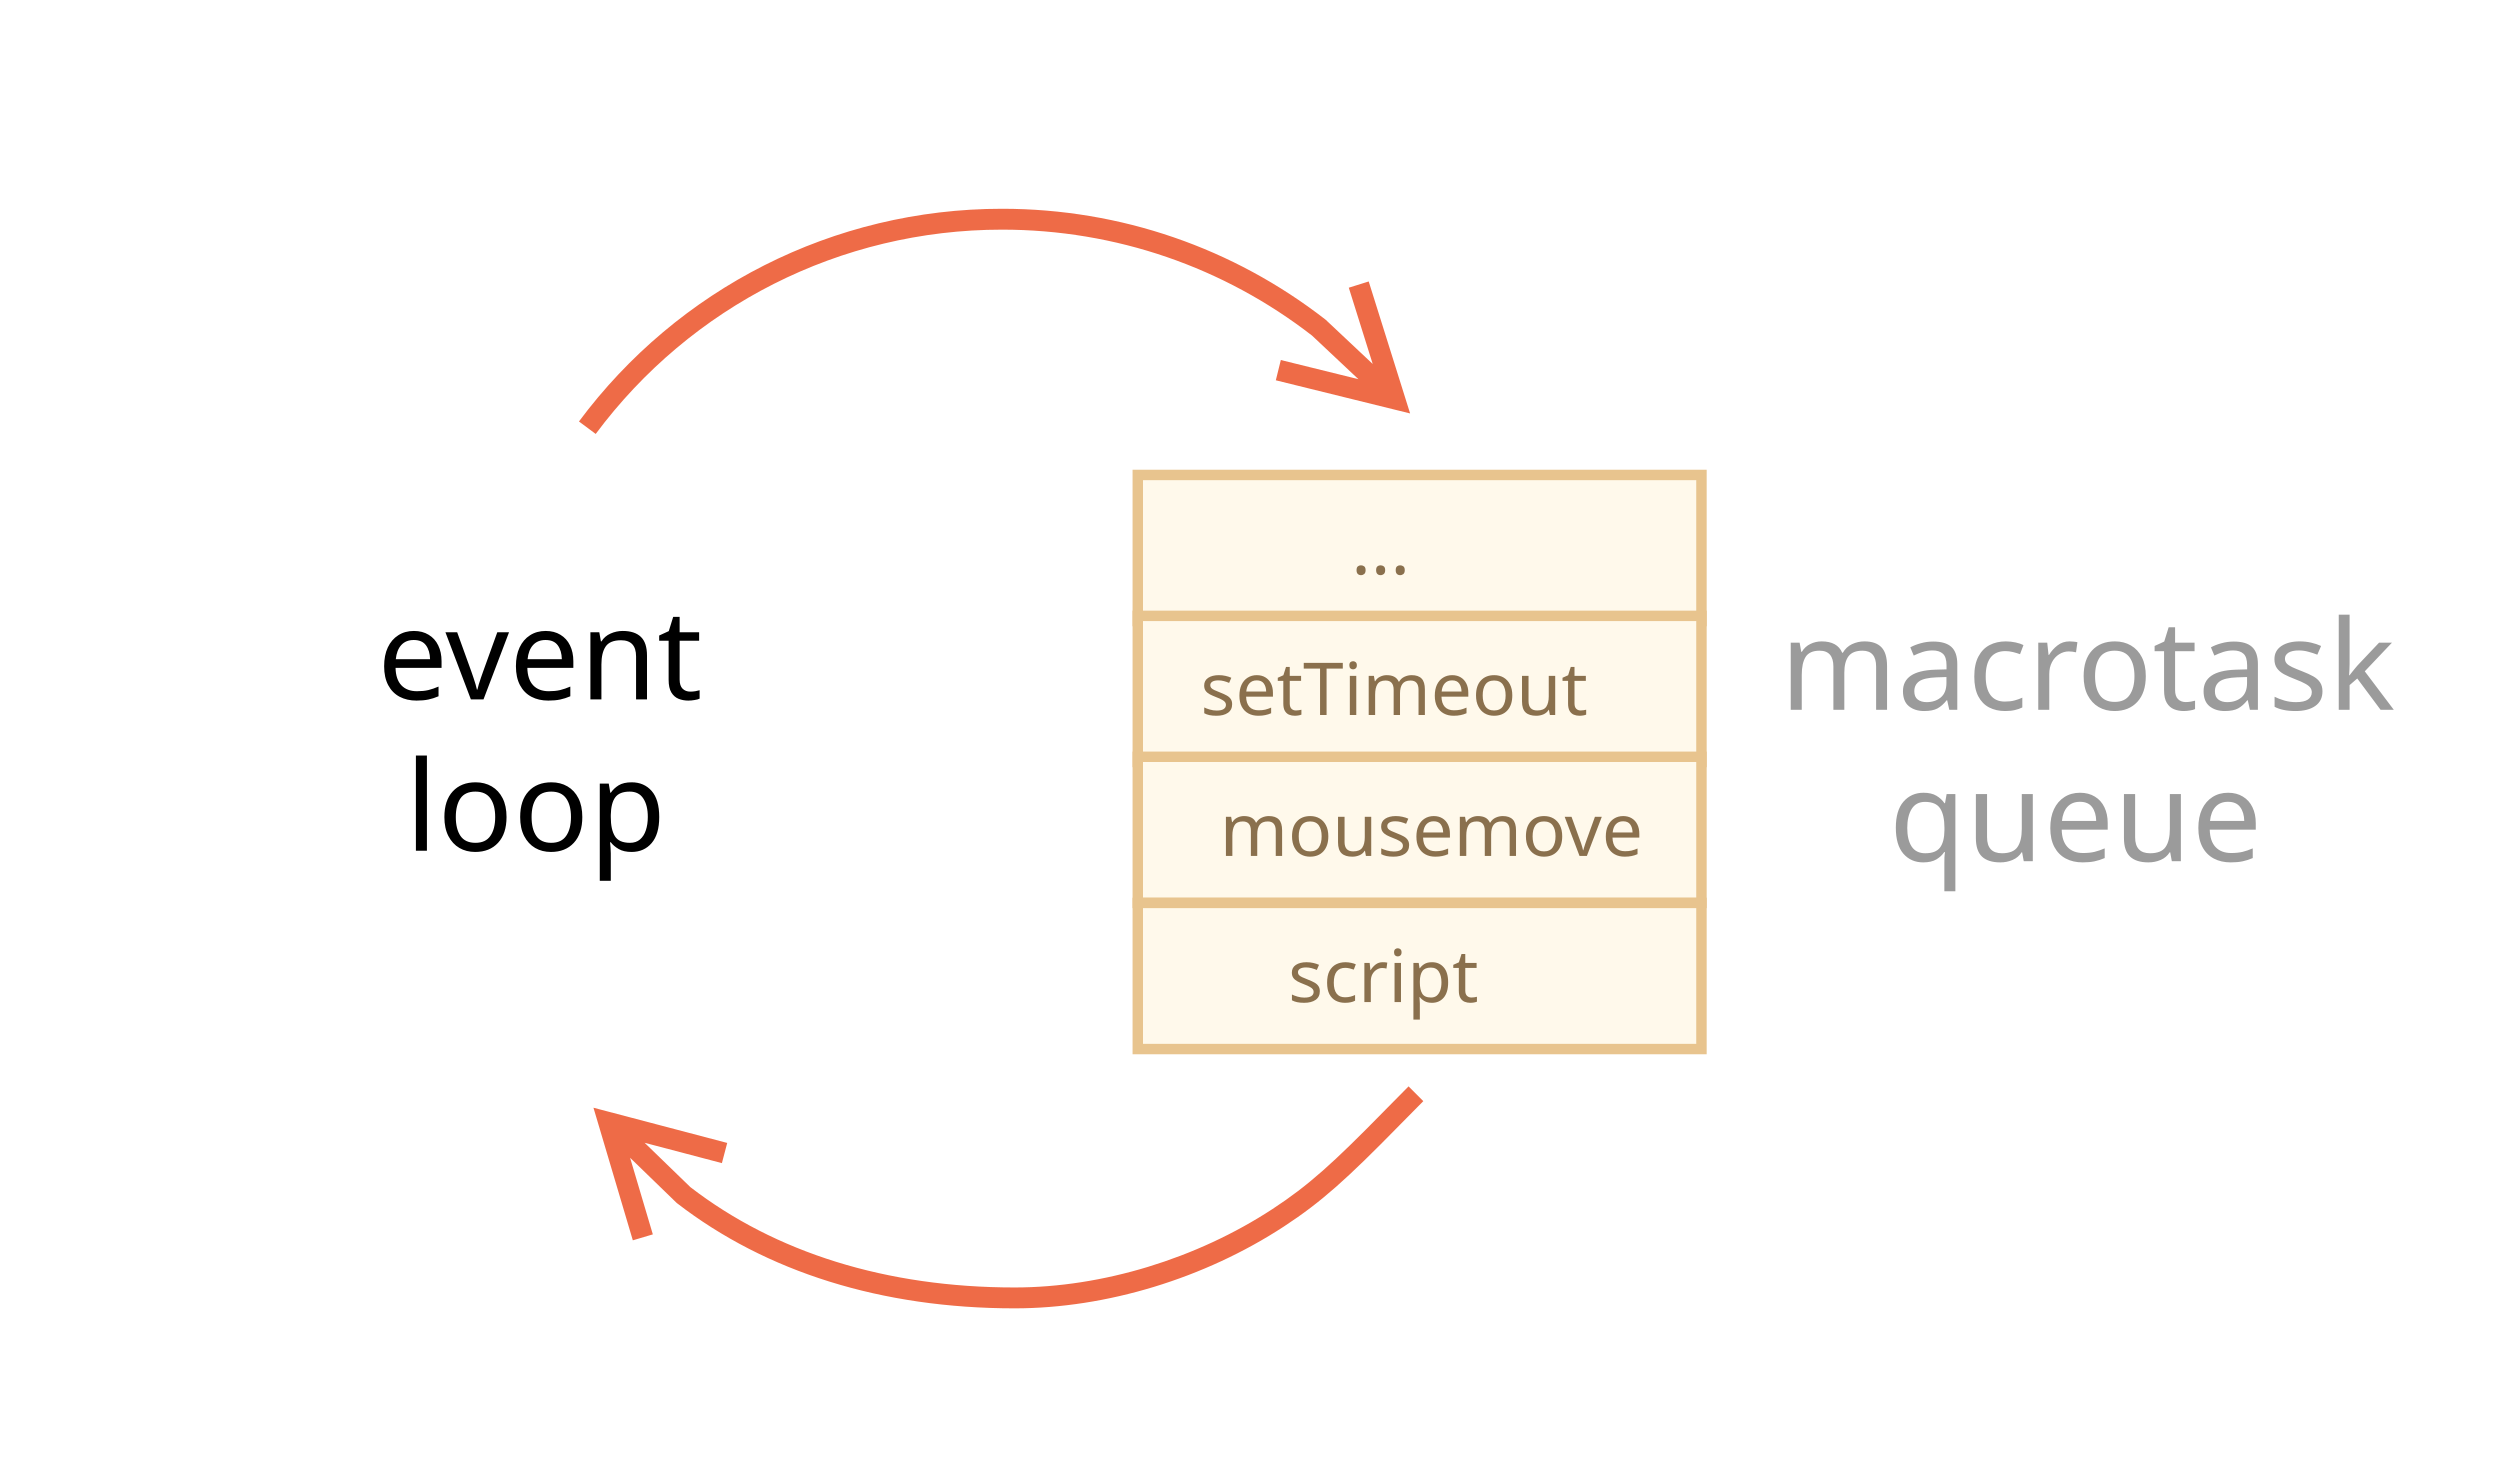
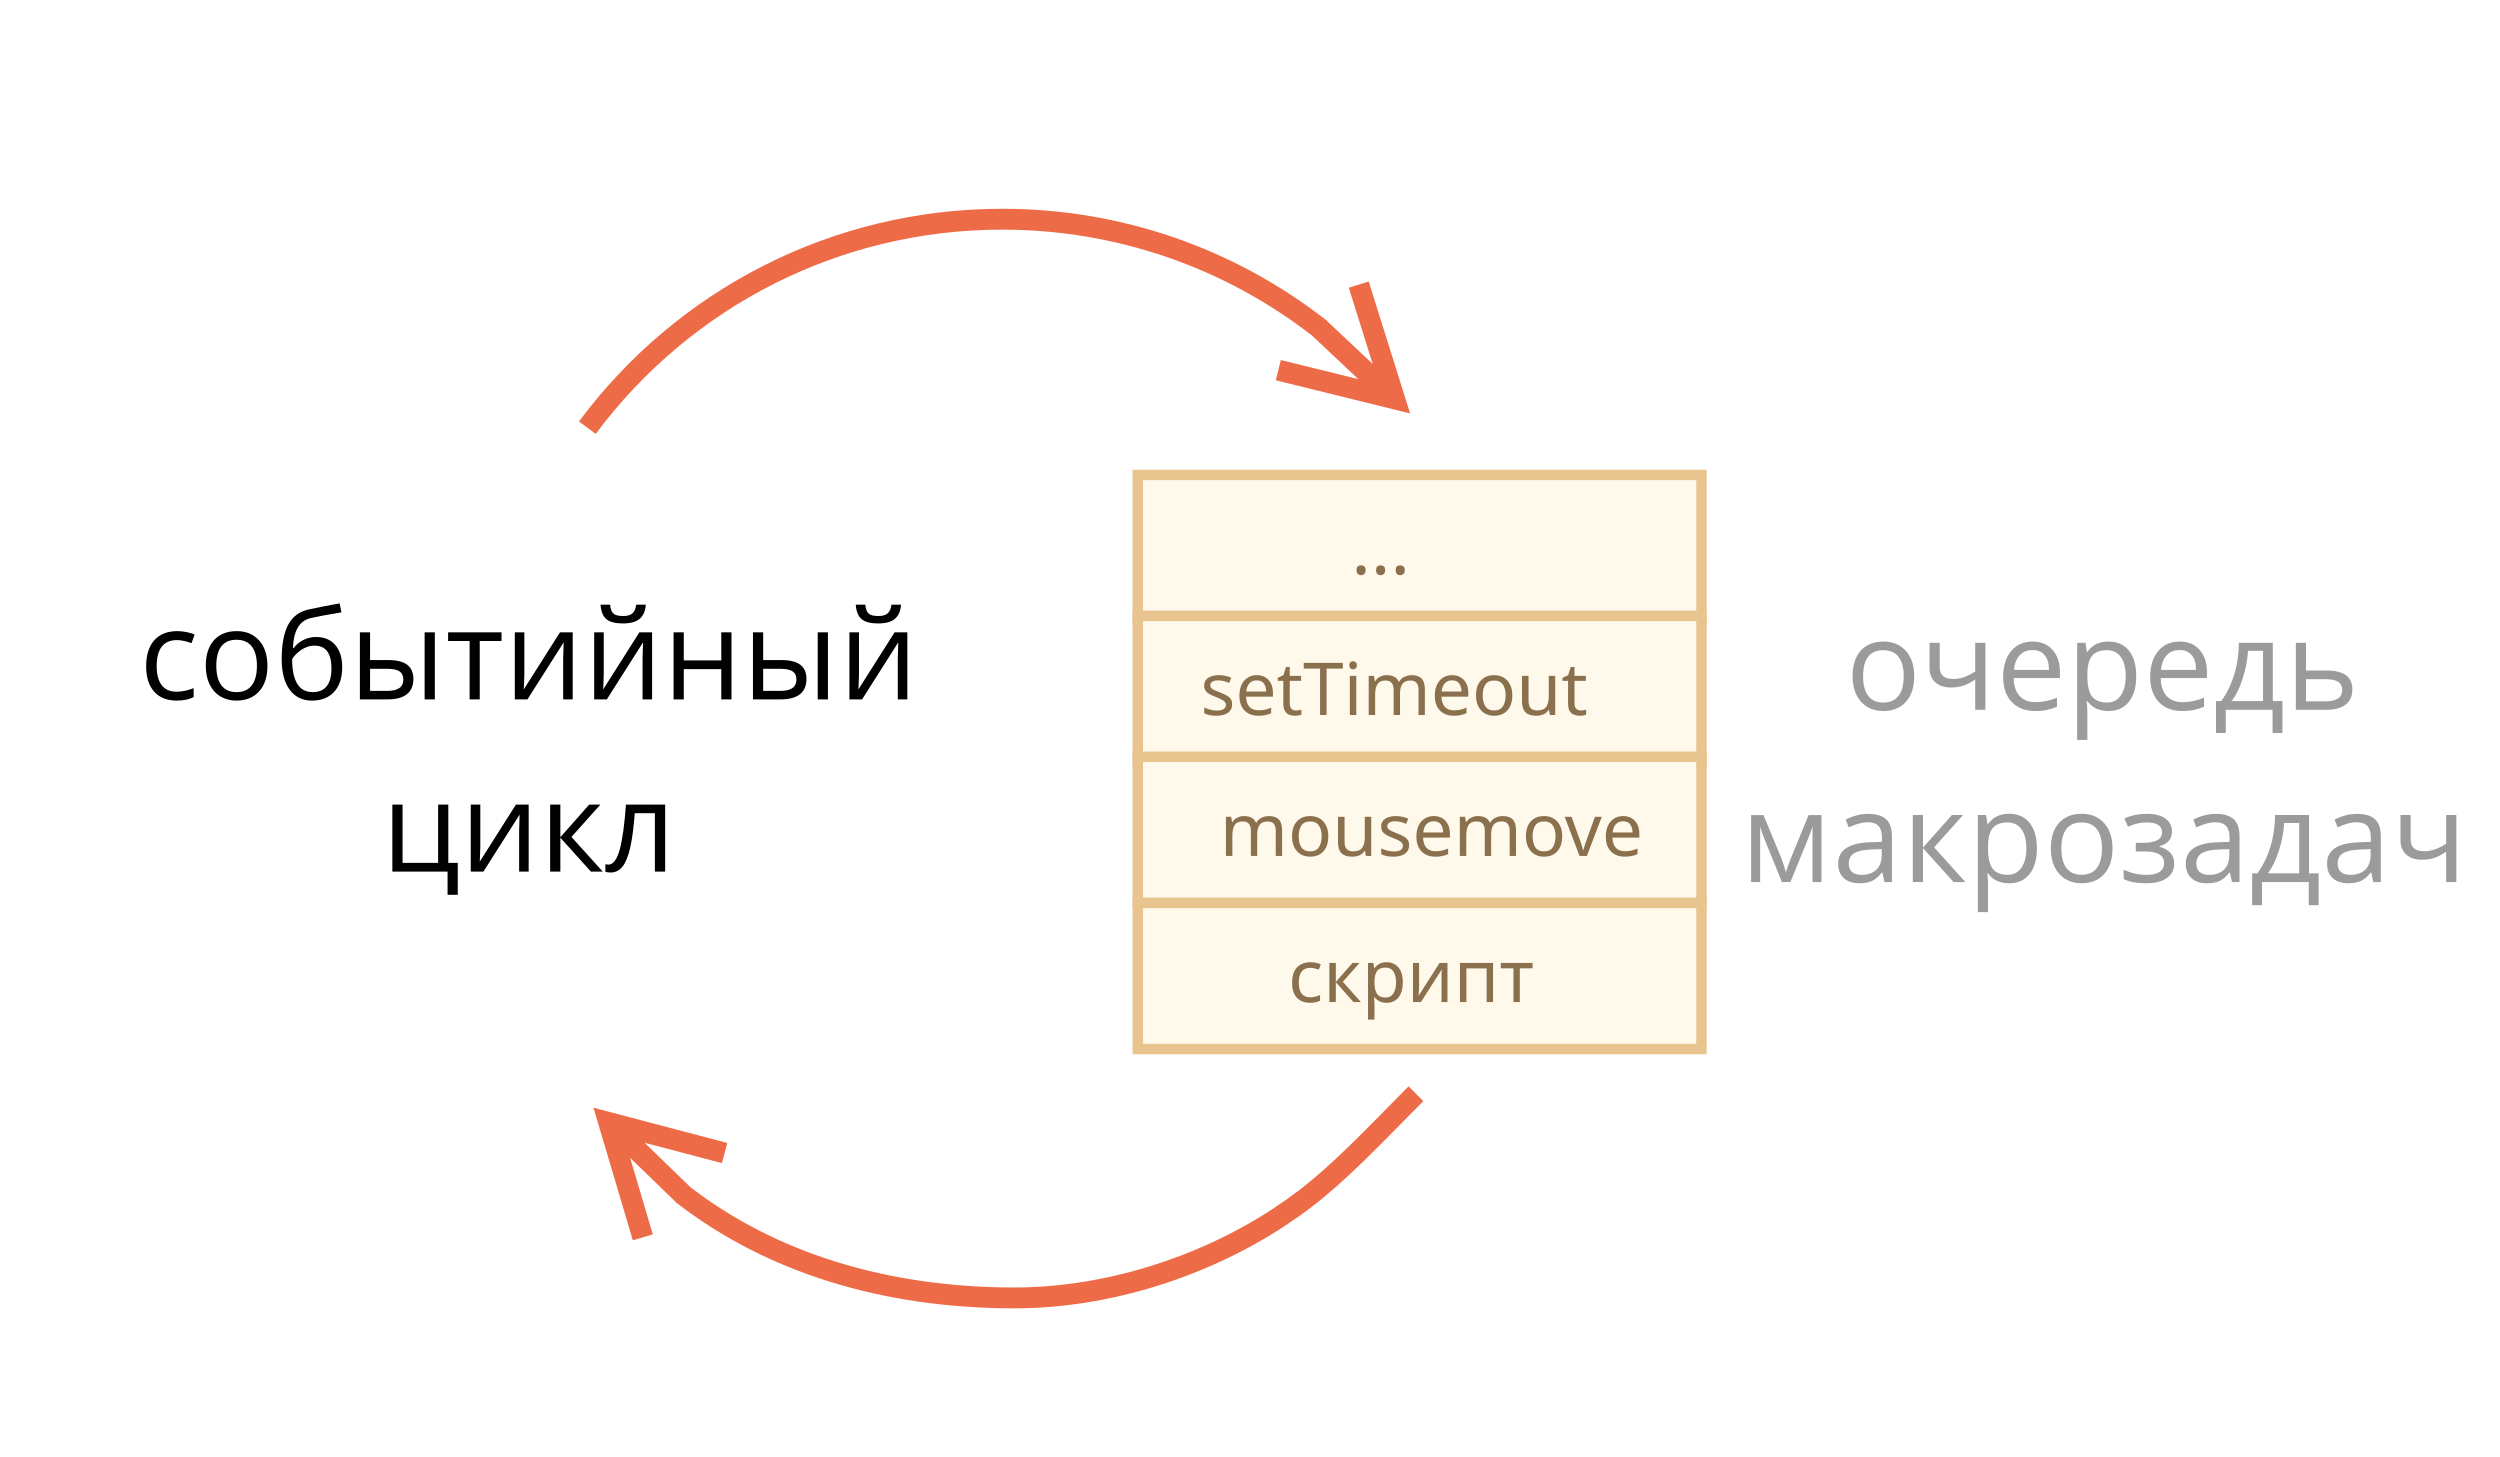
<svg xmlns="http://www.w3.org/2000/svg" width="479px" height="279px" viewBox="0 0 479 279" version="1.1">
  <g id="promise" stroke="none" stroke-width="1" fill="none" fill-rule="evenodd">
    <g id="eventLoop.svg">
      <rect id="Rectangle-1-Copy-5" stroke="#E8C48E" stroke-width="2" fill="#FFF9EB" x="218" y="91" width="108" height="28" />
      <text id="..." font-family="PTMono-Regular, PT Mono" font-size="14" font-weight="normal" line-spacing="20" fill="#8A704D">
        <tspan x="258.9" y="110">...</tspan>
      </text>
      <rect id="Rectangle-1-Copy-6" stroke="#E8C48E" stroke-width="2" fill="#FFF9EB" x="218" y="118" width="108" height="28" />
      <text id="setTimeout" font-family="PTMono-Regular, PT Mono" font-size="14" font-weight="normal" line-spacing="20" fill="#8A704D">
        <tspan x="230" y="137">setTimeout</tspan>
      </text>
      <rect id="Rectangle-1-Copy-8" stroke="#E8C48E" stroke-width="2" fill="#FFF9EB" x="218" y="145" width="108" height="28" />
      <text id="mousemove" font-family="PTMono-Regular, PT Mono" font-size="14" font-weight="normal" line-spacing="20" fill="#8A704D">
        <tspan x="233.7" y="164">mousemove</tspan>
      </text>
      <rect id="Rectangle-1-Copy-9" stroke="#E8C48E" stroke-width="2" fill="#FFF9EB" x="218" y="173" width="108" height="28" />
      <text id="script" font-family="PTMono-Regular, PT Mono" font-size="14" font-weight="normal" line-spacing="20" fill="#8A704D">
-         <tspan x="246.8" y="192">script</tspan>
+         <tspan x="246.8" y="192">скрипт</tspan>
      </text>
-       <text id="event-loop" font-family="PTSans-Regular, PT Sans" font-size="24" font-weight="normal" fill="#000000">
-         <tspan x="72.288" y="134">event</tspan>
-         <tspan x="77.64" y="163">loop</tspan>
+       <text id="event-loop" font-family="OpenSans-Regular, Open Sans" font-size="24" font-weight="normal" fill="#000000">
+         <tspan x="26.662" y="134">событийный</tspan>
+         <tspan x="73.115" y="167">цикл</tspan>
      </text>
-       <text id="macrotask-queue" font-family="PTSans-Regular, PT Sans" font-size="24" font-weight="normal" fill="#9B9B9B">
-         <tspan x="341.06" y="136">macrotask</tspan>
-         <tspan x="361.928" y="165">queue</tspan>
+       <text id="macrotask-queue" font-family="OpenSans-Regular, Open Sans" font-size="24" font-weight="normal" fill="#9B9B9B">
+         <tspan x="353.611" y="136">очередь</tspan>
+         <tspan x="333.451" y="169">макрозадач</tspan>
      </text>
      <path id="Path" d="M263.011,69.735 L258.427,55.125 L262.244,53.928 L270.177,79.215 L244.447,72.864 L245.406,68.98 L260.271,72.65 L251.379,64.293 C234.508,51.213 213.806,44 192,44 C160.941,44 132.333,58.695 114.136,83.143 L110.928,80.755 C129.871,55.303 159.664,40 192,40 C214.734,40 236.327,47.535 253.907,61.191 L254.05,61.313 L263.011,69.735 Z" fill="#EE6B47" fill-rule="nonzero" />
      <path id="Path-Copy-2" d="M120.725,221.829 L125.083,236.507 L121.249,237.646 L113.705,212.239 L139.335,218.986 L138.316,222.854 L123.509,218.956 L132.28,227.458 C148.554,239.99 169.797,246.68 194.413,246.68 C211.209,246.68 229.275,241.158 243.817,231.645 C250.728,227.124 255.441,222.839 265.167,212.92 L265.501,212.579 C267.561,210.479 268.636,209.389 269.882,208.148 L272.705,210.982 C271.473,212.209 270.407,213.29 268.357,215.38 L268.024,215.72 C258.102,225.839 253.234,230.264 246.007,234.992 C230.822,244.926 211.996,250.68 194.413,250.68 C168.898,250.68 146.76,243.694 129.747,230.556 L129.658,230.487 L120.725,221.829 Z" fill="#EE6B47" fill-rule="nonzero" />
    </g>
  </g>
</svg>
